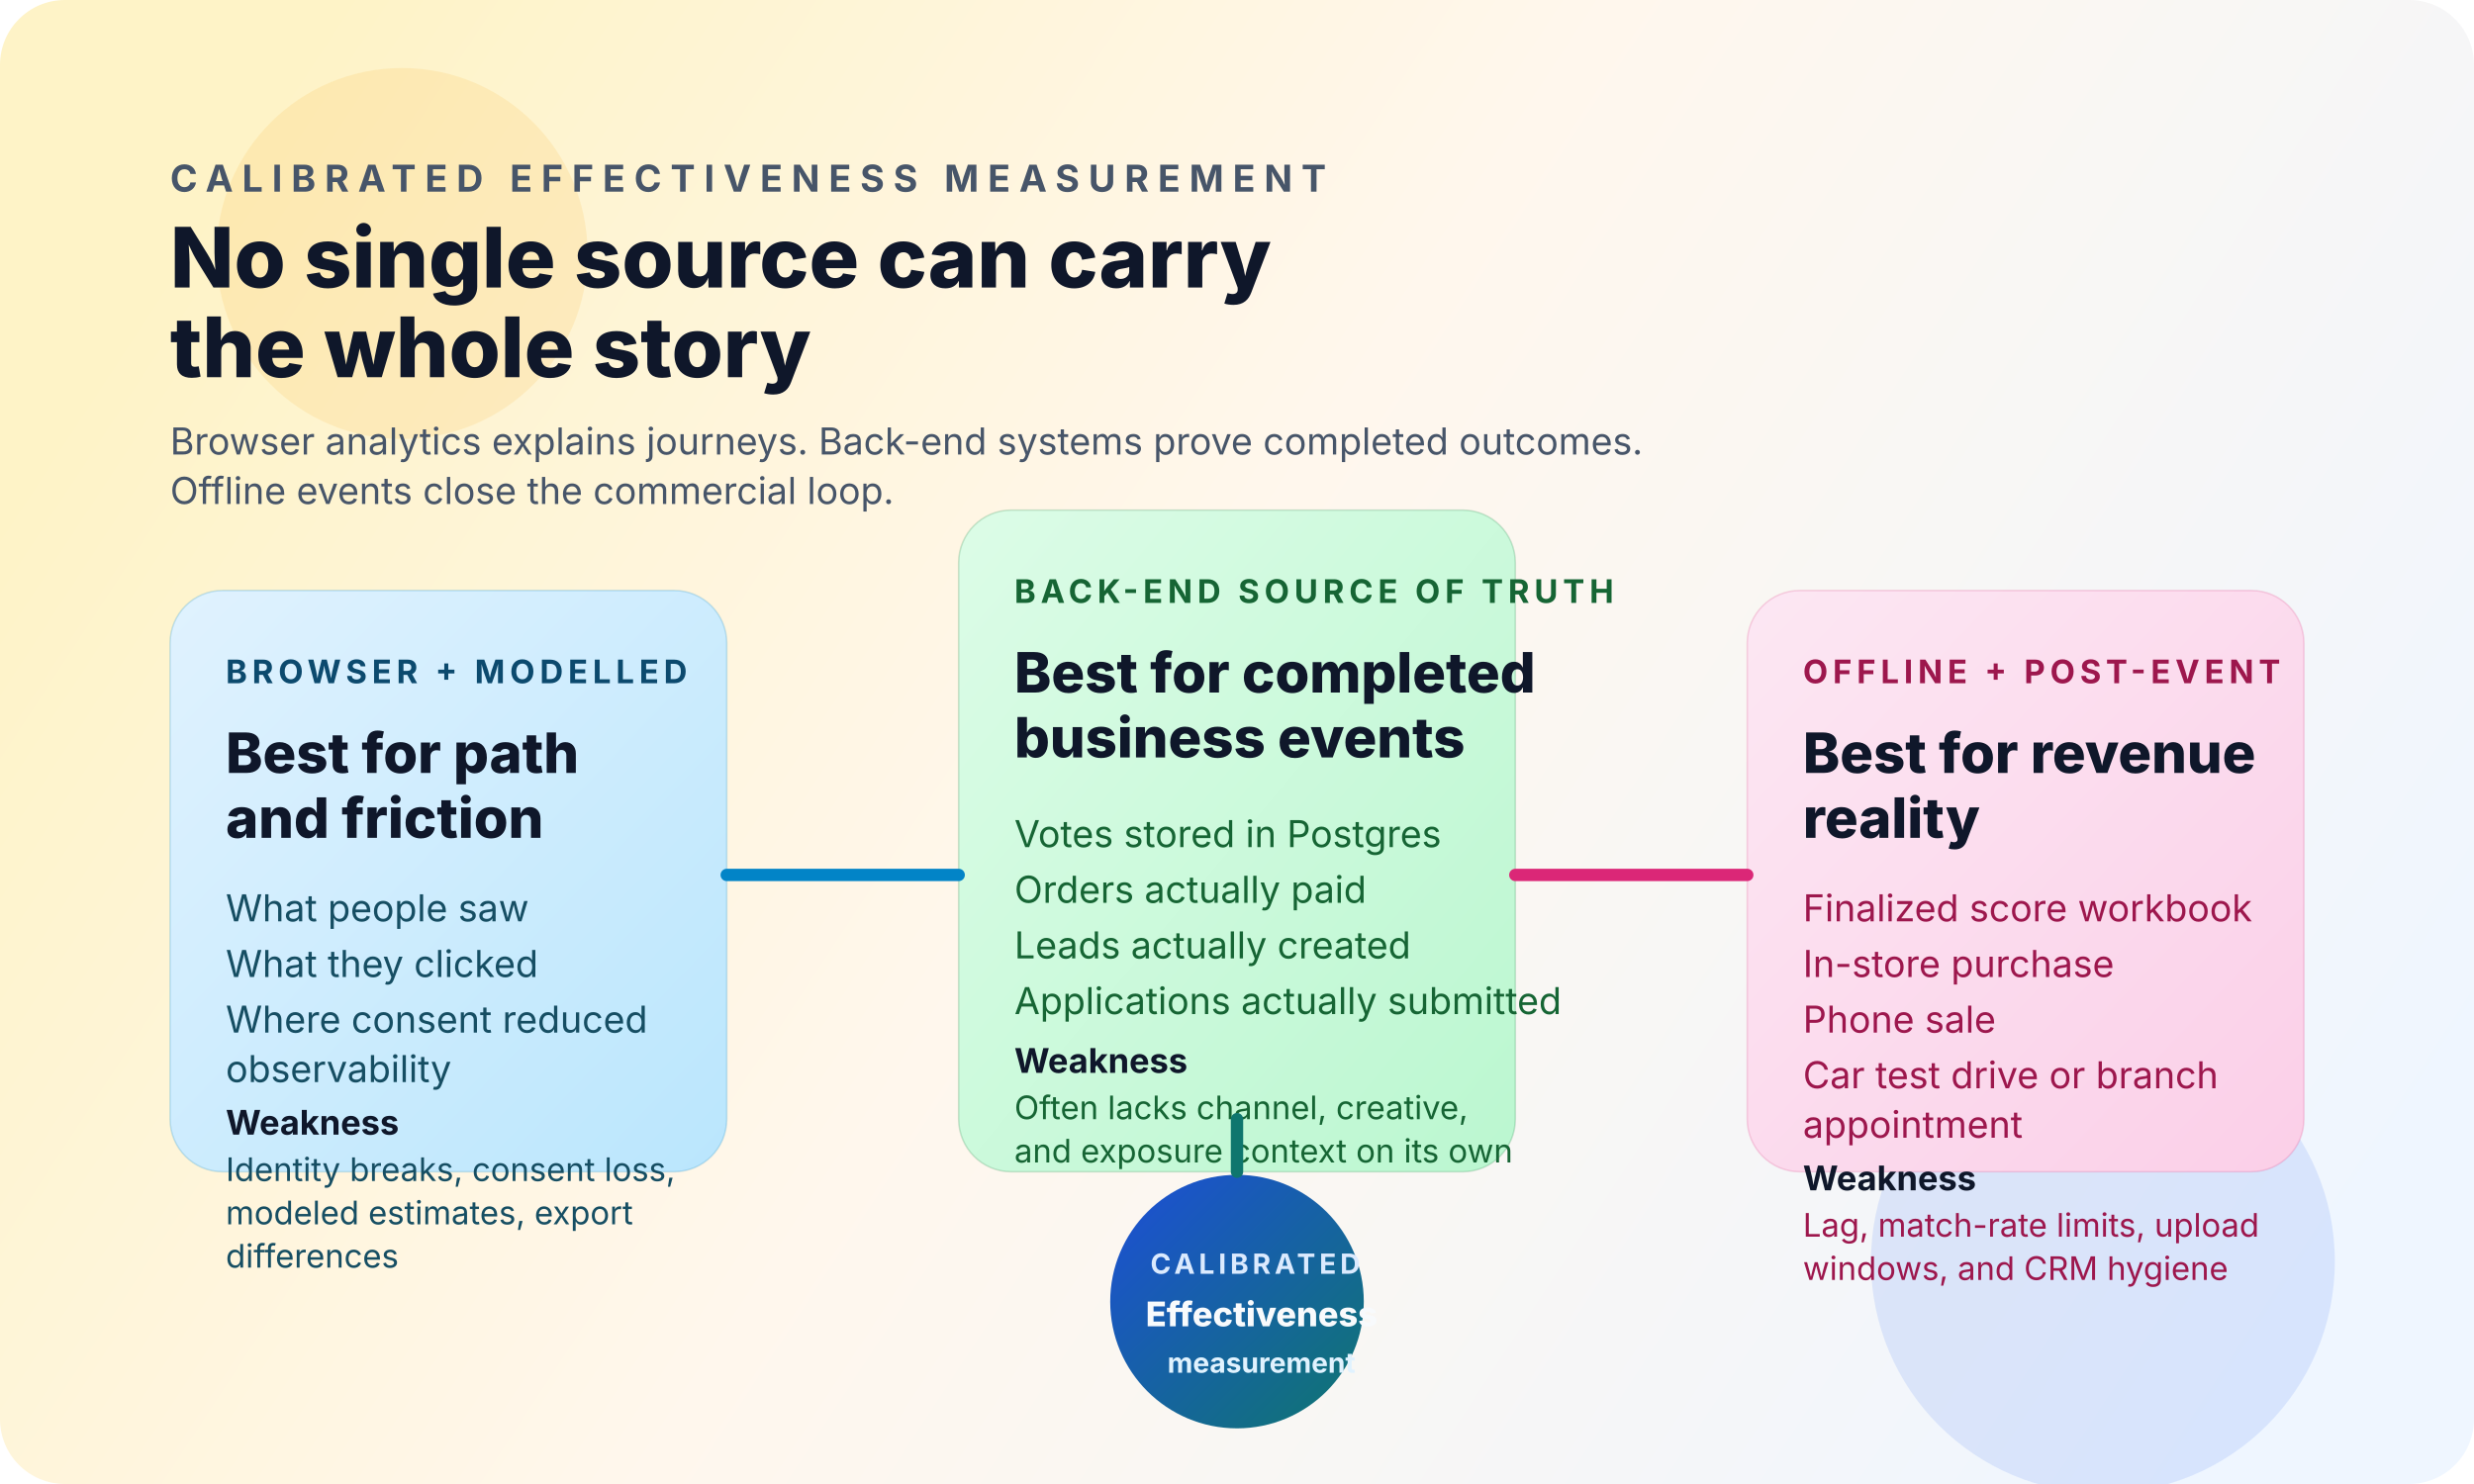
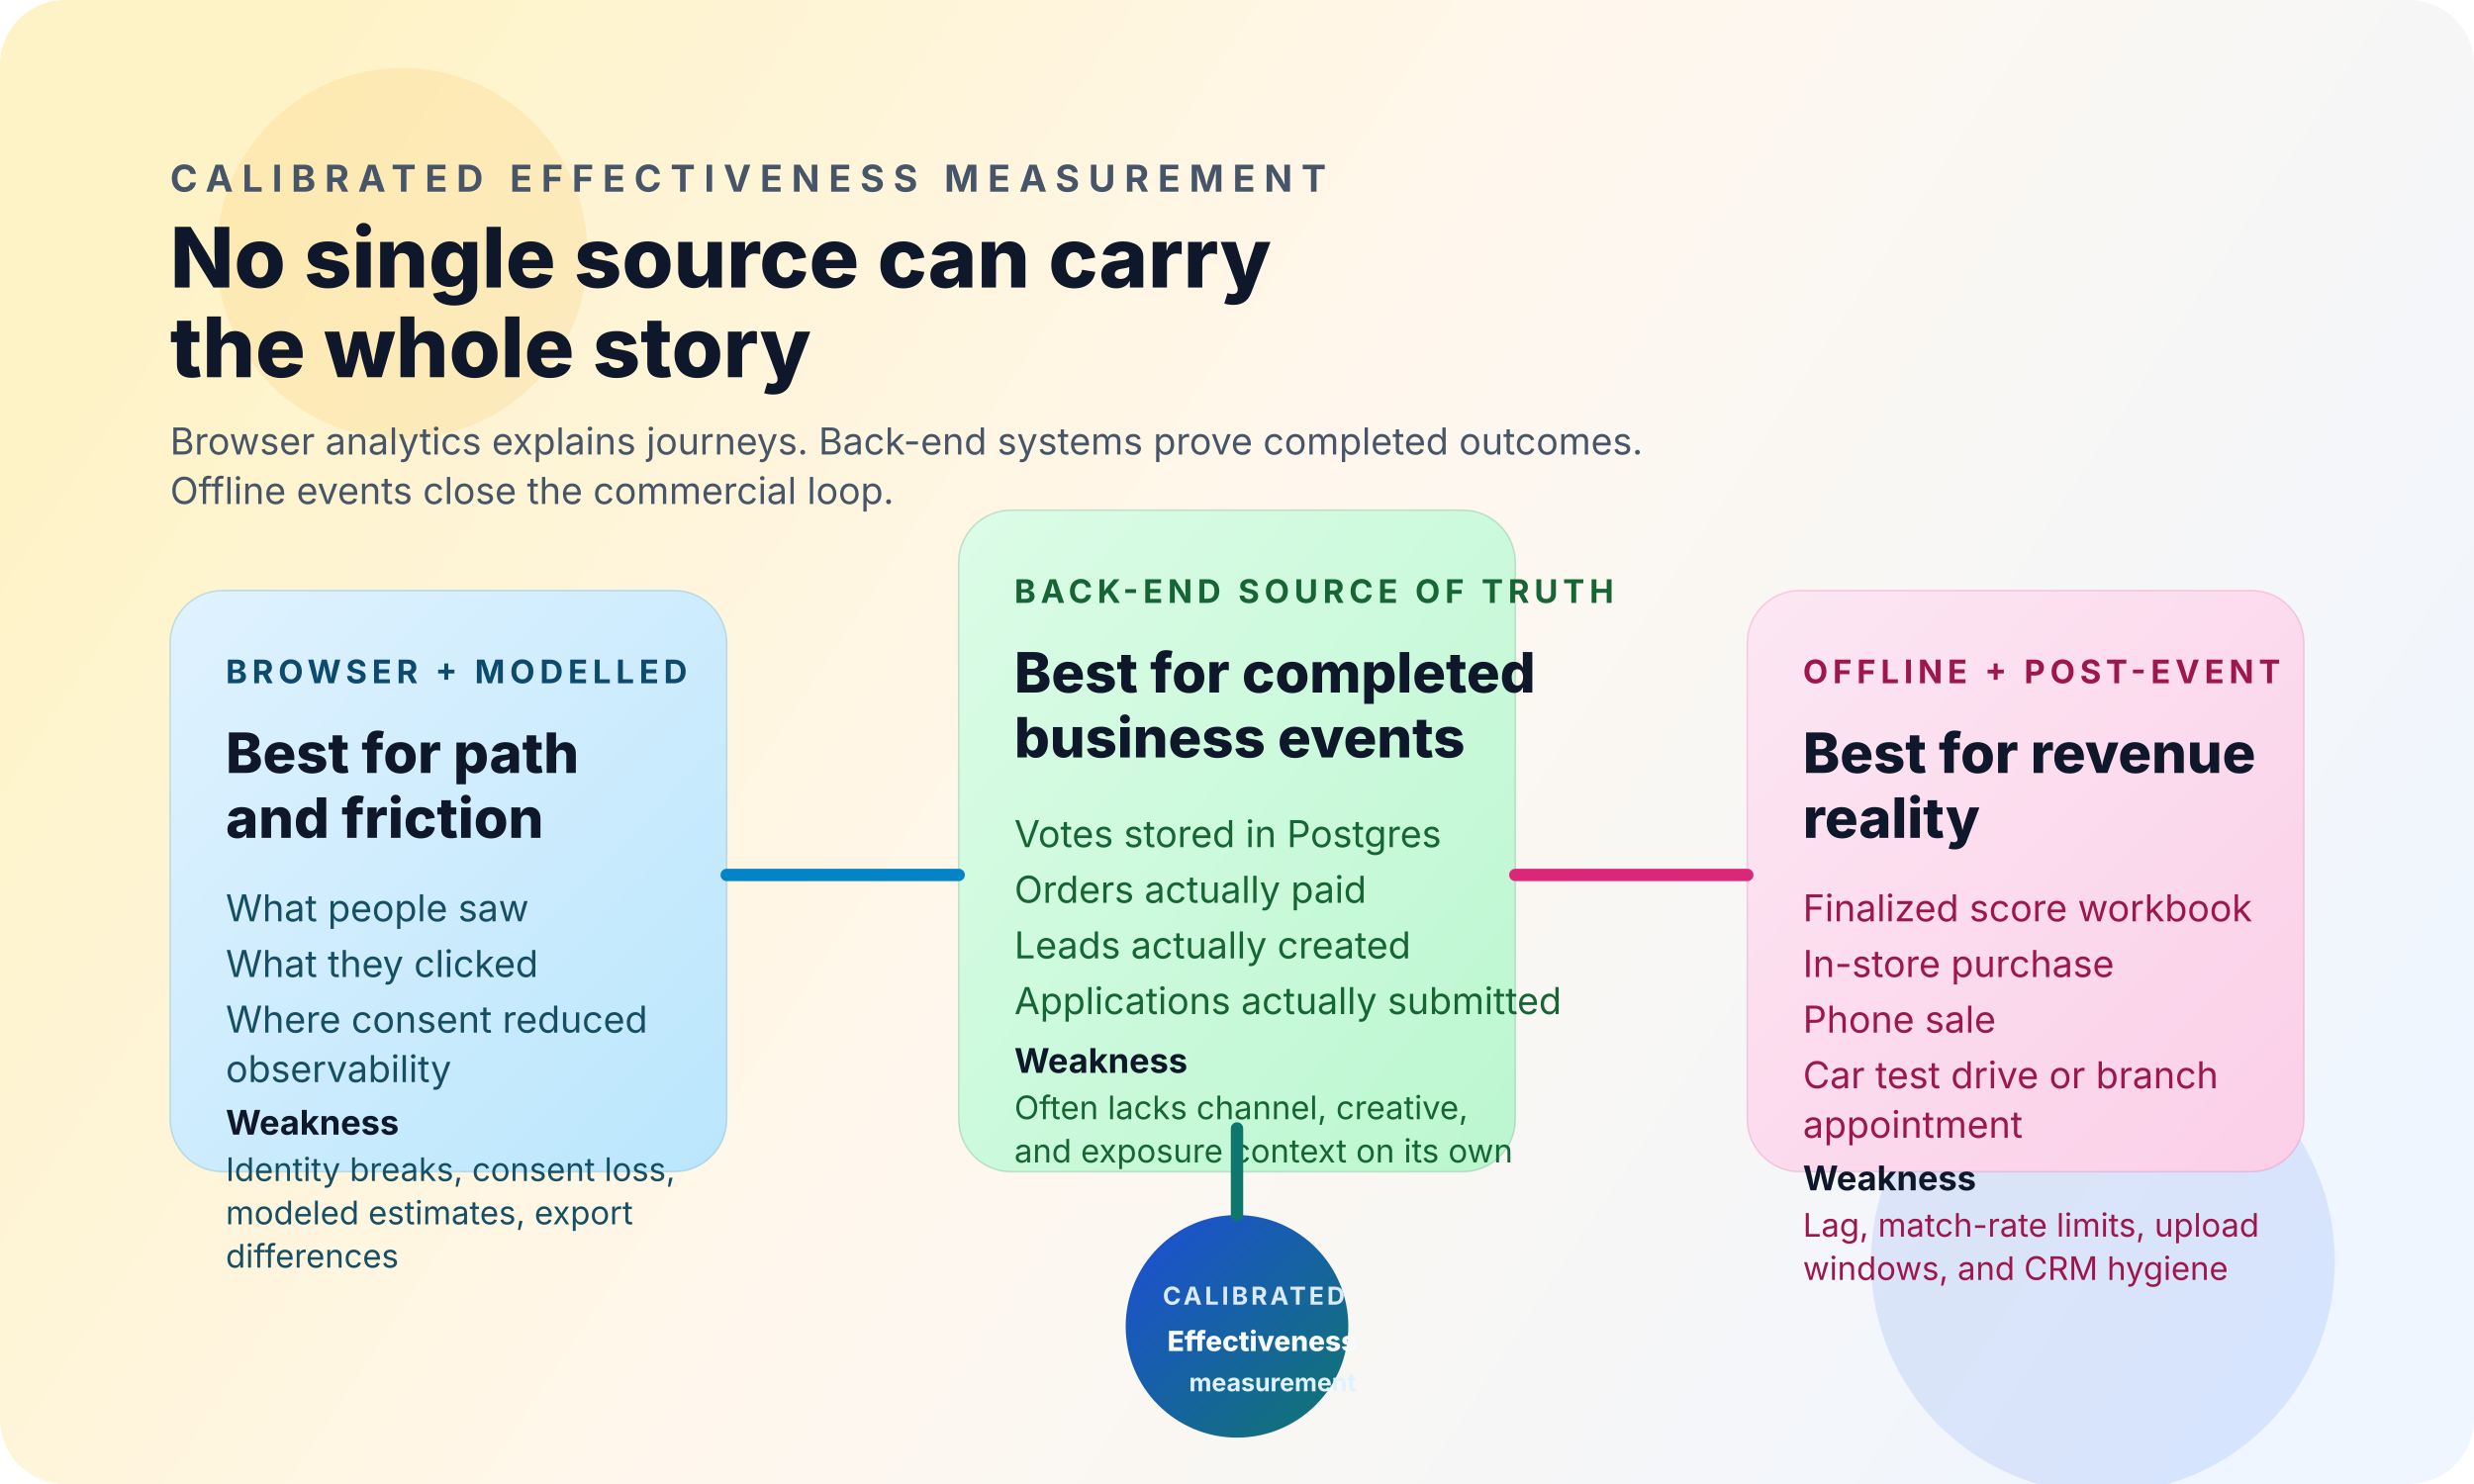
<svg xmlns="http://www.w3.org/2000/svg" width="1600" height="960" viewBox="0 0 1600 960" fill="none">
  <defs>
    <linearGradient id="bg" x1="180" y1="60" x2="1460" y2="900" gradientUnits="userSpaceOnUse">
      <stop stop-color="#FEF3C7" />
      <stop offset="0.45" stop-color="#FFF7ED" />
      <stop offset="1" stop-color="#EFF6FF" />
    </linearGradient>
    <linearGradient id="browser" x1="0" y1="0" x2="1" y2="1">
      <stop stop-color="#E0F2FE" />
      <stop offset="1" stop-color="#BAE6FD" />
    </linearGradient>
    <linearGradient id="backend" x1="0" y1="0" x2="1" y2="1">
      <stop stop-color="#DCFCE7" />
      <stop offset="1" stop-color="#BBF7D0" />
    </linearGradient>
    <linearGradient id="offline" x1="0" y1="0" x2="1" y2="1">
      <stop stop-color="#FCE7F3" />
      <stop offset="1" stop-color="#FBCFE8" />
    </linearGradient>
    <linearGradient id="center" x1="0" y1="0" x2="1" y2="1">
      <stop stop-color="#1D4ED8" />
      <stop offset="1" stop-color="#0F766E" />
    </linearGradient>
  </defs>
  <rect width="1600" height="960" rx="42" fill="url(#bg)" />
  <circle cx="260" cy="164" r="120" fill="#F59E0B" fill-opacity="0.12" />
  <circle cx="1360" cy="816" r="150" fill="#2563EB" fill-opacity="0.12" />
  <text x="110" y="124" fill="#475569" font-family="Inter, Arial, sans-serif" font-size="24" font-weight="700" letter-spacing="0.24em">CALIBRATED EFFECTIVENESS MEASUREMENT</text>
  <text fill="#0F172A" font-family="Inter, Arial, sans-serif" font-size="54" font-weight="800">
    <tspan x="110" y="186">No single source can carry</tspan>
    <tspan x="110" y="244">the whole story</tspan>
  </text>
  <text fill="#475569" font-family="Inter, Arial, sans-serif" font-size="24">
    <tspan x="110" y="294">Browser analytics explains journeys. Back-end systems prove completed outcomes.</tspan>
    <tspan x="110" y="326">Offline events close the commercial loop.</tspan>
  </text>
  <rect x="110" y="382" width="360" height="376" rx="34" fill="url(#browser)" stroke="#0284C7" stroke-opacity="0.2" />
  <text x="146" y="442" fill="#0C4A6E" font-family="Inter, Arial, sans-serif" font-size="21" font-weight="700" letter-spacing="0.15em">BROWSER + MODELLED</text>
  <text fill="#0F172A" font-family="Inter, Arial, sans-serif" font-size="36" font-weight="800">
    <tspan x="146" y="500">Best for path</tspan>
    <tspan x="146" y="542">and friction</tspan>
  </text>
  <text fill="#164E63" font-family="Inter, Arial, sans-serif" font-size="24">
    <tspan x="146" y="596">What people saw</tspan>
    <tspan x="146" y="632">What they clicked</tspan>
    <tspan x="146" y="668">Where consent reduced</tspan>
    <tspan x="146" y="700">observability</tspan>
  </text>
  <text x="146" y="734" fill="#0F172A" font-family="Inter, Arial, sans-serif" font-size="22" font-weight="700">Weakness</text>
  <text fill="#164E63" font-family="Inter, Arial, sans-serif" font-size="21">
    <tspan x="146" y="764">Identity breaks, consent loss,</tspan>
    <tspan x="146" y="792">modeled estimates, export</tspan>
    <tspan x="146" y="820">differences</tspan>
  </text>
  <rect x="620" y="330" width="360" height="428" rx="34" fill="url(#backend)" stroke="#15803D" stroke-opacity="0.2" />
  <text x="656" y="390" fill="#166534" font-family="Inter, Arial, sans-serif" font-size="21" font-weight="700" letter-spacing="0.15em">BACK-END SOURCE OF TRUTH</text>
  <text fill="#0F172A" font-family="Inter, Arial, sans-serif" font-size="36" font-weight="800">
    <tspan x="656" y="448">Best for completed</tspan>
    <tspan x="656" y="490">business events</tspan>
  </text>
  <text fill="#166534" font-family="Inter, Arial, sans-serif" font-size="24">
    <tspan x="656" y="548">Votes stored in Postgres</tspan>
    <tspan x="656" y="584">Orders actually paid</tspan>
    <tspan x="656" y="620">Leads actually created</tspan>
    <tspan x="656" y="656">Applications actually submitted</tspan>
  </text>
  <text x="656" y="694" fill="#0F172A" font-family="Inter, Arial, sans-serif" font-size="22" font-weight="700">Weakness</text>
  <text fill="#166534" font-family="Inter, Arial, sans-serif" font-size="21">
    <tspan x="656" y="724">Often lacks channel, creative,</tspan>
    <tspan x="656" y="752">and exposure context on its own</tspan>
  </text>
  <rect x="1130" y="382" width="360" height="376" rx="34" fill="url(#offline)" stroke="#DB2777" stroke-opacity="0.18" />
  <text x="1166" y="442" fill="#9D174D" font-family="Inter, Arial, sans-serif" font-size="21" font-weight="700" letter-spacing="0.15em">OFFLINE + POST-EVENT</text>
  <text fill="#0F172A" font-family="Inter, Arial, sans-serif" font-size="36" font-weight="800">
    <tspan x="1166" y="500">Best for revenue</tspan>
    <tspan x="1166" y="542">reality</tspan>
  </text>
  <text fill="#9D174D" font-family="Inter, Arial, sans-serif" font-size="24">
    <tspan x="1166" y="596">Finalized score workbook</tspan>
    <tspan x="1166" y="632">In-store purchase</tspan>
    <tspan x="1166" y="668">Phone sale</tspan>
    <tspan x="1166" y="704">Car test drive or branch</tspan>
    <tspan x="1166" y="736">appointment</tspan>
  </text>
  <text x="1166" y="770" fill="#0F172A" font-family="Inter, Arial, sans-serif" font-size="22" font-weight="700">Weakness</text>
  <text fill="#9D174D" font-family="Inter, Arial, sans-serif" font-size="21">
    <tspan x="1166" y="800">Lag, match-rate limits, upload</tspan>
    <tspan x="1166" y="828">windows, and CRM hygiene</tspan>
  </text>
-   <circle cx="800" cy="842" r="82" fill="url(#center)" />
-   <text x="744" y="824" fill="#DBEAFE" font-family="Inter, Arial, sans-serif" font-size="18" font-weight="700" letter-spacing="0.14em">CALIBRATED</text>
-   <text x="741" y="858" fill="#F8FAFC" font-family="Inter, Arial, sans-serif" font-size="22" font-weight="800">Effectiveness</text>
-   <text x="755" y="888" fill="#E0F2FE" font-family="Inter, Arial, sans-serif" font-size="18" font-weight="700">measurement</text>
+   <circle cx="800" cy="858" r="72" fill="url(#center)" />
+   <text x="752" y="844" fill="#DBEAFE" font-family="Inter, Arial, sans-serif" font-size="16" font-weight="700" letter-spacing="0.12em">CALIBRATED</text>
+   <text x="755" y="874" fill="#F8FAFC" font-family="Inter, Arial, sans-serif" font-size="18" font-weight="800">Effectiveness</text>
+   <text x="769" y="900" fill="#E0F2FE" font-family="Inter, Arial, sans-serif" font-size="16" font-weight="700">measurement</text>
  <path d="M470 566C550 566 560 566 620 566" stroke="#0284C7" stroke-width="8" stroke-linecap="round" />
  <path d="M980 566C1050 566 1060 566 1130 566" stroke="#DB2777" stroke-width="8" stroke-linecap="round" />
-   <path d="M800 758V724" stroke="#0F766E" stroke-width="8" stroke-linecap="round" />
+   <path d="M800 786V730" stroke="#0F766E" stroke-width="8" stroke-linecap="round" />
</svg>
